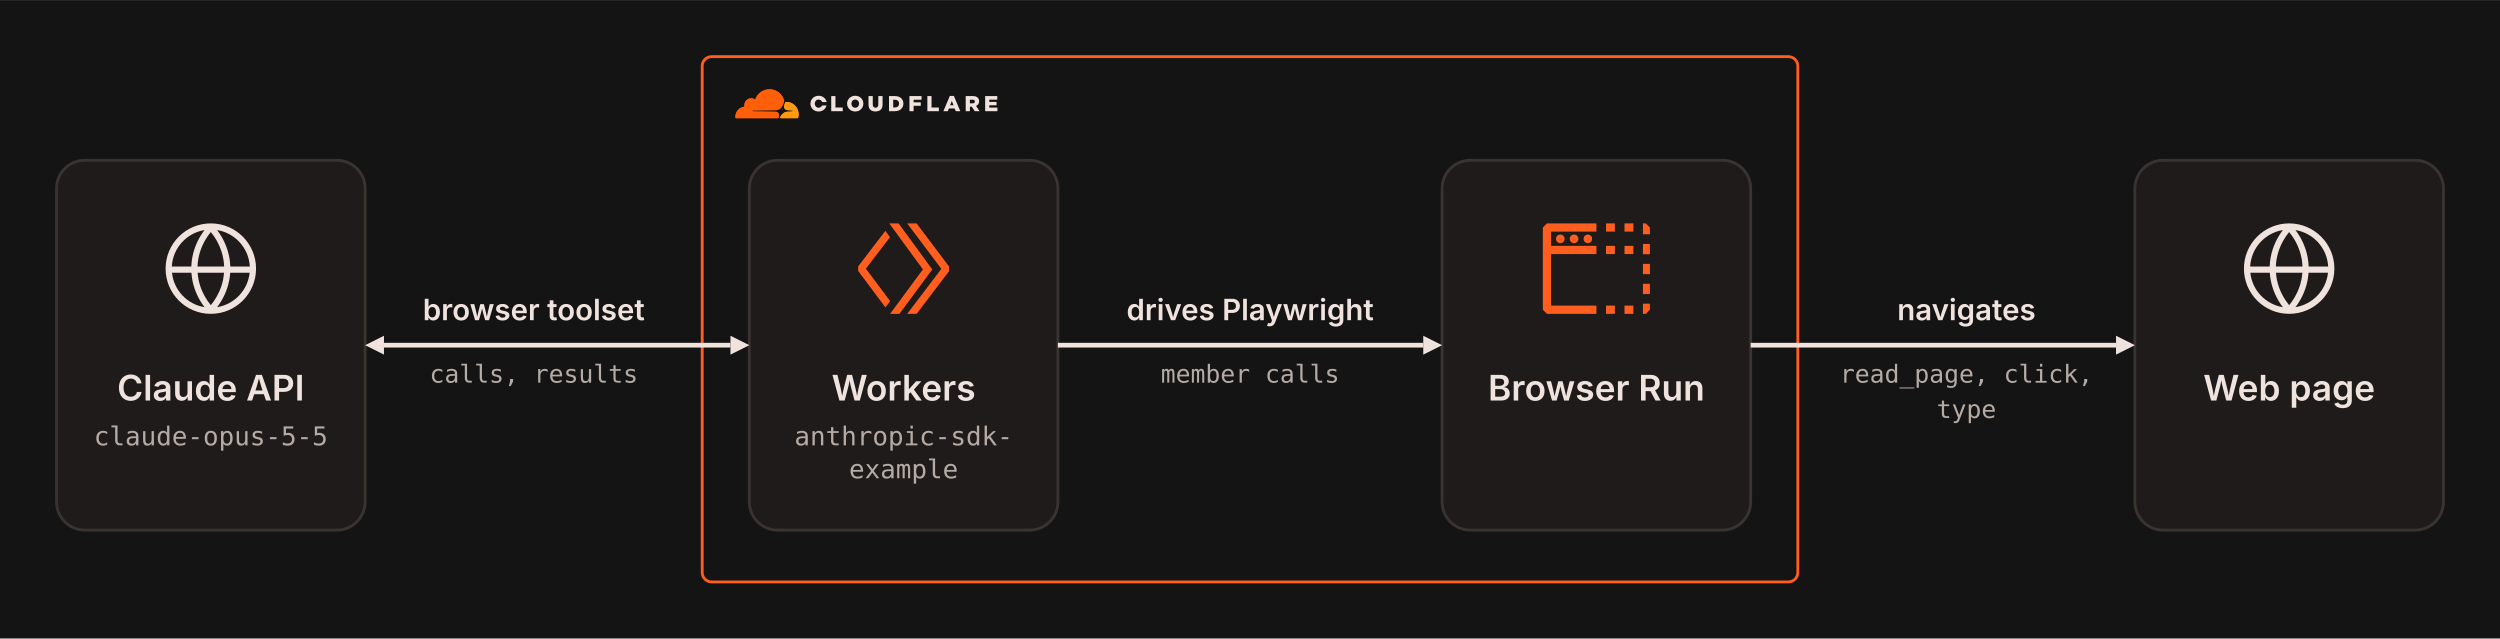
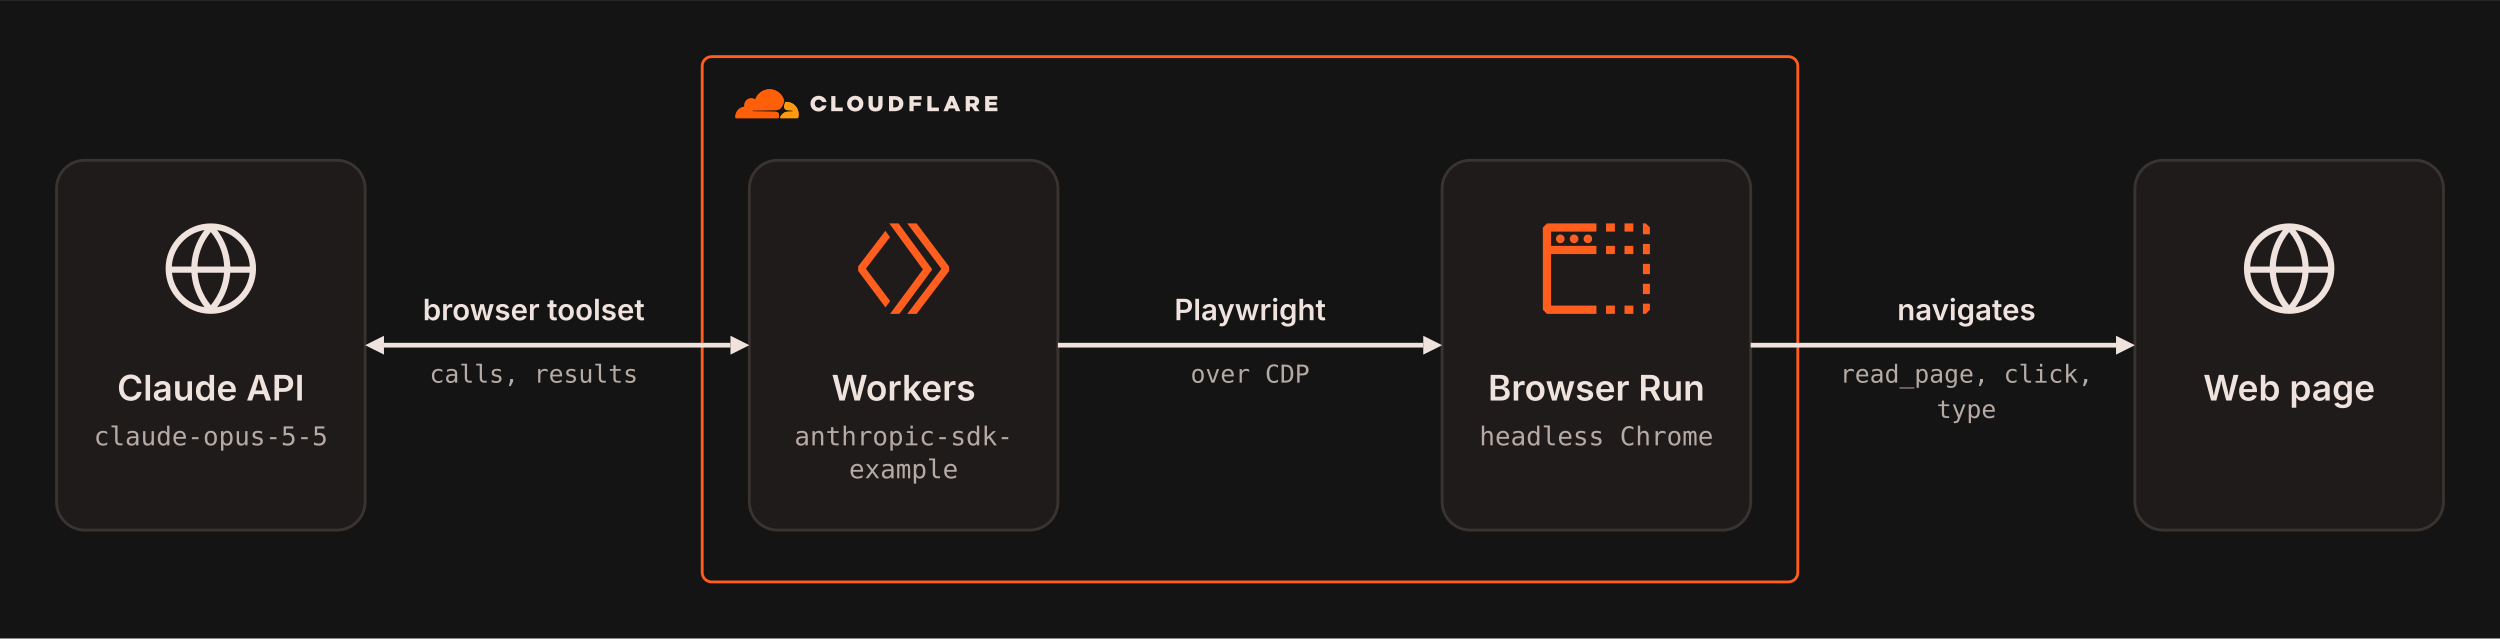
<svg xmlns="http://www.w3.org/2000/svg" width="1061" height="271" viewBox="16.0 -4.0 1061.3 271.0" style="background:#151414" role="img">
  <rect x="16.0" y="-4.0" width="1061.3" height="271.0" fill="#151414" />
  <rect data-boundary="cloudflare" x="314.1" y="20.0" width="465.1" height="223.0" rx="4" fill="none" stroke="#FF5E1F" stroke-width="1.2" />
-   <svg width="27.02" height="12.28" fill="#FF5E1F" viewBox="0 0 66 30" id="ib9be75-1" x="328.1" y="33.86" preserveAspectRatio="xMidYMid meet" data-icon="" aria-hidden="true">
-     <g clip-path="url(#ib9be75-1-clip0_746_2)">
+   <svg width="27.02" height="12.28" fill="#FF5E1F" viewBox="0 0 66 30" id="i0ef221-1" x="328.1" y="33.86" preserveAspectRatio="xMidYMid meet" data-icon="" aria-hidden="true">
+     <g clip-path="url(#i0ef221-1-clip0_746_2)">
      <path fill="#ff9910" d="M53.12 13.125c6.997 0 12.668 5.708 12.668 12.75 0 1.255-.18 2.468-.516 3.614a.72.72 0 0 1-.694.511H46.953a.375.375 0 0 1-.348-.51l.337-.882c1.076-2.833 4.146-5.154 6.987-5.29l5.384-.277a.543.543 0 0 0 .514-.544.543.543 0 0 0-.51-.544l-5.056-.299c-2.718-.14-4.046-2.56-3.315-5.081l.842-2.902a.72.72 0 0 1 .646-.527q.34-.02.686-.019" />
      <path fill="#ff5f08" d="M35.609 0c7.295 0 13.424 5.025 15.157 11.824.073.285.05.586-.054.862l-1.388 3.677c-1.076 2.833-3.842 5.29-6.97 5.29l-24.105.278a.533.533 0 0 0-.525.535c0 .293.234.531.524.535l23.765.316c2.724 0 4.046 2.56 3.316 5.081l-.307 1.061a.75.75 0 0 1-.716.541H.964a.71.71 0 0 1-.718-.646 11 11 0 0 1-.034-.854c0-5.476 4.166-9.973 9.482-10.456a7.2 7.2 0 0 1-.167-1.544c0-3.935 3.17-7.125 7.08-7.125 1.555 0 2.994.506 4.162 1.362C22.849 4.497 28.707 0 35.609 0" />
      <path fill="#ff9910" d="M53.12 13.125c6.997 0 12.668 5.708 12.668 12.75 0 1.255-.18 2.468-.516 3.614a.72.72 0 0 1-.694.511H46.953a.375.375 0 0 1-.348-.51l.337-.882c1.076-2.833 4.146-5.154 6.987-5.29l5.384-.277a.543.543 0 0 0 .514-.544.543.543 0 0 0-.51-.544l-5.056-.299c-2.718-.14-4.046-2.56-3.315-5.081l.842-2.902a.72.72 0 0 1 .646-.527q.34-.02.686-.019" />
      <path fill="#ff5f08" d="M35.609 0c7.295 0 13.424 5.025 15.157 11.824.073.285.05.586-.054.862l-1.388 3.677c-1.076 2.833-3.842 5.29-6.97 5.29l-24.105.278a.533.533 0 0 0-.525.535c0 .293.234.531.524.535l23.765.316c2.724 0 4.046 2.56 3.316 5.081l-.307 1.061a.75.75 0 0 1-.716.541H.964a.71.71 0 0 1-.718-.646 11 11 0 0 1-.034-.854c0-5.476 4.166-9.973 9.482-10.456a7.2 7.2 0 0 1-.167-1.544c0-3.935 3.17-7.125 7.08-7.125 1.555 0 2.994.506 4.162 1.362C22.849 4.497 28.707 0 35.609 0" />
    </g>
    <defs>
-       <clipPath id="ib9be75-1-clip0_746_2">
+       <clipPath id="i0ef221-1-clip0_746_2">
        <path fill="#fff" d="M0 0h66v30H0z" />
      </clipPath>
    </defs>
  </svg>
-   <svg viewBox="0 0 719 59" fill="#F0E3DE" id="ib9be75-2" x="360.03" y="36.62" width="82.31" height="6.75" preserveAspectRatio="xMidYMid meet" data-icon="" aria-hidden="true">
+   <svg viewBox="0 0 719 59" fill="#F0E3DE" id="i0ef221-2" x="360.03" y="36.62" width="82.31" height="6.75" preserveAspectRatio="xMidYMid meet" data-icon="" aria-hidden="true">
    <path d="M77.102 1.1H92.701V43.6H119.802V57.2H77.102V1.1Z" fill="#F0E3DE" />
    <path d="M135.898 29.3V29.2C135.898 13.1 148.898 0 166.198 0C183.498 0 196.298 12.9 196.298 29V29.2C196.298 45.3 183.298 58.4 165.998 58.4C148.798 58.3 135.898 45.4 135.898 29.3ZM180.498 29.3V29.2C180.498 21.1 174.698 14.1 166.098 14.1C157.598 14.1 151.898 21 151.898 29.1V29.3C151.898 37.4 157.698 44.4 166.198 44.4C174.798 44.3 180.498 37.4 180.498 29.3Z" fill="#F0E3DE" />
    <path d="M215.398 32.6V1.1H231.198V32.3C231.198 40.4 235.298 44.2 241.498 44.2C247.698 44.2 251.798 40.5 251.798 32.7V1.1H267.598V32.2C267.598 50.3 257.298 58.2 241.298 58.2C225.398 58.3 215.398 50.2 215.398 32.6Z" fill="#F0E3DE" />
    <path d="M291.398 1.1H313.098C333.098 1.1 344.798 12.6 344.798 28.8V29C344.798 45.2 332.998 57.2 312.798 57.2H291.498L291.398 1.1ZM313.298 43.4C322.598 43.4 328.798 38.3 328.798 29.2V29C328.798 20 322.598 14.8 313.298 14.8H306.998V43.3L313.298 43.4Z" fill="#F0E3DE" />
    <path d="M367.297 1.1H412.197V14.8H382.797V24.3H409.397V37.2H382.797V57.2H367.297V1.1Z" fill="#F0E3DE" />
    <path d="M433.797 1.1H449.297V43.6H476.497V57.2H433.797V1.1Z" fill="#F0E3DE" />
    <path d="M517.097 0.699H532.097L555.997 57.199H539.297L535.197 47.199H513.597L509.597 57.199H493.297L517.097 0.699ZM530.797 35.099L524.597 19.199L518.297 35.099H530.797Z" fill="#F0E3DE" />
    <path d="M576 1.1H602.5C611.1 1.1 617 3.3 620.8 7.2C624.1 10.4 625.8 14.7 625.8 20.3V20.5C625.8 29.1 621.2 34.8 614.3 37.7L627.7 57.3H609.7L598.4 40.3H591.6V57.3H576.1L576 1.1ZM601.8 28.1C607.1 28.1 610.1 25.5 610.1 21.5V21.2C610.1 16.8 606.9 14.6 601.7 14.6H591.5V28.1H601.8Z" fill="#F0E3DE" />
    <path d="M648.203 1.1H693.303V14.4H663.603V22.8H690.503V35.1H663.603V44H693.703V57.2H648.203V1.1Z" fill="#F0E3DE" />
    <path d="M43.1 35.9C40.9 40.8 36.3 44.3 30.3 44.3C21.8 44.3 16 37.2 16 29.2V29C16 20.9 21.7 14 30.2 14C36.6 14 41.5 17.9 43.5 23.3H59.9C57.3 9.9 45.5 0 30.3 0C13 0 0 13.1 0 29.2V29.4C0 45.5 12.8 58.4 30.1 58.4C44.9 58.4 56.5 48.8 59.5 36L43.1 35.9Z" fill="#F0E3DE" />
  </svg>
  <g data-node-id="claude">
    <rect x="40.0" y="64.0" width="131.0" height="157.0" rx="12" fill="#1E1B1A" stroke="#3A3431" stroke-width="1.2" />
-     <svg width="41.89" height="41.89" viewBox="0 0 24 24" id="ib9be75-3" x="84.55" y="89.05" preserveAspectRatio="xMidYMid meet" data-icon="" aria-hidden="true" fill="#F0E3DE">
+     <svg width="41.89" height="41.89" viewBox="0 0 24 24" id="i0ef221-3" x="84.55" y="89.05" preserveAspectRatio="xMidYMid meet" data-icon="" aria-hidden="true" fill="#F0E3DE">
      <path d="M12 1c6.075 0 11 4.925 11 11s-4.925 11-11 11S1 18.075 1 12 5.925 1 12 1Zm3.241 10.5v-.001c-.1-2.708-.992-4.904-1.89-6.452a13.919 13.919 0 0 0-1.304-1.88L12 3.11l-.047.059c-.354.425-.828 1.06-1.304 1.88-.898 1.547-1.79 3.743-1.89 6.451Zm-12.728 0h4.745c.1-3.037 1.1-5.49 2.093-7.204.39-.672.78-1.233 1.119-1.673C6.11 3.329 2.746 7 2.513 11.5Zm18.974 0C21.254 7 17.89 3.329 13.53 2.623c.339.44.729 1.001 1.119 1.673.993 1.714 1.993 4.167 2.093 7.204ZM8.787 13c.182 2.478 1.02 4.5 1.862 5.953.382.661.818 1.29 1.304 1.88l.047.057.047-.059c.354-.425.828-1.06 1.304-1.88.842-1.451 1.679-3.471 1.862-5.951Zm-1.504 0H2.552a9.505 9.505 0 0 0 7.918 8.377 15.773 15.773 0 0 1-1.119-1.673C8.413 18.085 7.47 15.807 7.283 13Zm9.434 0c-.186 2.807-1.13 5.085-2.068 6.704-.39.672-.78 1.233-1.118 1.673A9.506 9.506 0 0 0 21.447 13Z" />
    </svg>
    <text x="105.5" y="166.0" font-family="'Inter Variable', 'Inter', system-ui, -apple-system, 'Segoe UI', Roboto, sans-serif" font-size="15" fill="#F0E3DE" font-weight="600" text-anchor="middle">Claude API</text>
    <text x="105.5" y="185.0" font-family="'JetBrains Mono Variable', 'JetBrains Mono', ui-monospace, 'Cascadia Code', 'Source Code Pro', Menlo, Consolas, monospace" font-size="11" fill="#B5AAA4" font-weight="400" text-anchor="middle">claude-opus-5-5</text>
  </g>
  <g data-node-id="worker">
    <rect x="334.1" y="64.0" width="131.0" height="157.0" rx="12" fill="#1E1B1A" stroke="#3A3431" stroke-width="1.2" />
-     <svg width="48.25" height="48.25" viewBox="1.379 1.886 45.235 45.235" id="ib9be75-4" x="375.48" y="85.88" preserveAspectRatio="xMidYMid meet" data-icon="" aria-hidden="true" fill="#FF5E1F">
+     <svg width="48.25" height="48.25" viewBox="1.379 1.886 45.235 45.235" id="i0ef221-4" x="375.48" y="85.88" preserveAspectRatio="xMidYMid meet" data-icon="" aria-hidden="true" fill="#FF5E1F">
      <path d="m18.63 37.418-9.645-12.9 9.592-12.533-1.852-2.527L5.917 23.595l-.015 1.808 10.86 14.542z" />
      <path d="M21.997 6.503h-3.712l13.387 18.3-13.072 17.7h3.735L35.4 24.81z" />
      <path d="M29.175 6.503h-3.758l13.598 18.082-13.598 17.918h3.765l12.908-17.01v-1.808z" />
    </svg>
    <text x="399.6" y="166.0" font-family="'Inter Variable', 'Inter', system-ui, -apple-system, 'Segoe UI', Roboto, sans-serif" font-size="15" fill="#F0E3DE" font-weight="600" text-anchor="middle">Workers</text>
    <text x="399.6" y="185.0" font-family="'JetBrains Mono Variable', 'JetBrains Mono', ui-monospace, 'Cascadia Code', 'Source Code Pro', Menlo, Consolas, monospace" font-size="11" fill="#B5AAA4" font-weight="400" text-anchor="middle">anthropic-sdk-</text>
    <text x="399.6" y="199.0" font-family="'JetBrains Mono Variable', 'JetBrains Mono', ui-monospace, 'Cascadia Code', 'Source Code Pro', Menlo, Consolas, monospace" font-size="11" fill="#B5AAA4" font-weight="400" text-anchor="middle">example</text>
  </g>
  <g data-node-id="browser">
    <rect x="628.2" y="64.0" width="131.0" height="157.0" rx="12" fill="#1E1B1A" stroke="#3A3431" stroke-width="1.2" />
-     <svg width="56.81" height="56.81" viewBox="-0.455 0.175 64.95 64.95" id="ib9be75-5" x="665.29" y="81.59" preserveAspectRatio="xMidYMid meet" data-icon="" aria-hidden="true" fill="#FF5E1F">
+     <svg width="56.81" height="56.81" viewBox="-0.455 0.175 64.95 64.95" id="i0ef221-5" x="665.29" y="81.59" preserveAspectRatio="xMidYMid meet" data-icon="" aria-hidden="true" fill="#FF5E1F">
      <path d="M23.3 18.2a2.1 2.1 0 1 1-4.2 0 2.1 2.1 0 0 1 4.2 0m-6.7 0a2.1 2.1 0 1 1-4.2 0 2.1 2.1 0 0 1 4.2 0m13.3-.61a2.1 2.1 0 1 0 0 1.22zm28.1-1.6V12.7l-2-2h-1.39v5.29zm0 9.67v-4.99h-3.39v4.99zm0 9.67v-4.99h-3.39v4.99zM58 45v-4.99h-3.39V45zm-3.39 9.6H56l2-2v-2.93h-3.39zm-17.9-4H41v4h-4.29zm8.96 0h4.29v4h-4.29zm-8.96-29H41v4h-4.29zm8.96 0h4.29v4h-4.29zm4.29-6.9h-4.29v-4h4.29zm-8.96 0h-4.29v-4H41zm-8.96-4h-24l-2 2v39.9l2 2h24v-4h-22v-25h22v-4h-22v-6.9h22z" />
    </svg>
    <text x="693.7" y="166.0" font-family="'Inter Variable', 'Inter', system-ui, -apple-system, 'Segoe UI', Roboto, sans-serif" font-size="15" fill="#F0E3DE" font-weight="600" text-anchor="middle">Browser Run</text>
+     <text x="693.7" y="185.0" font-family="'JetBrains Mono Variable', 'JetBrains Mono', ui-monospace, 'Cascadia Code', 'Source Code Pro', Menlo, Consolas, monospace" font-size="11" fill="#B5AAA4" font-weight="400" text-anchor="middle">headless Chrome</text>
  </g>
  <g data-node-id="page">
    <rect x="922.3" y="64.0" width="131.0" height="157.0" rx="12" fill="#1E1B1A" stroke="#3A3431" stroke-width="1.2" />
-     <svg width="41.89" height="41.89" viewBox="0 0 24 24" id="ib9be75-6" x="966.85" y="89.05" preserveAspectRatio="xMidYMid meet" data-icon="" aria-hidden="true" fill="#F0E3DE">
+     <svg width="41.89" height="41.89" viewBox="0 0 24 24" id="i0ef221-6" x="966.85" y="89.05" preserveAspectRatio="xMidYMid meet" data-icon="" aria-hidden="true" fill="#F0E3DE">
      <path d="M12 1c6.075 0 11 4.925 11 11s-4.925 11-11 11S1 18.075 1 12 5.925 1 12 1Zm3.241 10.5v-.001c-.1-2.708-.992-4.904-1.89-6.452a13.919 13.919 0 0 0-1.304-1.88L12 3.11l-.047.059c-.354.425-.828 1.06-1.304 1.88-.898 1.547-1.79 3.743-1.89 6.451Zm-12.728 0h4.745c.1-3.037 1.1-5.49 2.093-7.204.39-.672.78-1.233 1.119-1.673C6.11 3.329 2.746 7 2.513 11.5Zm18.974 0C21.254 7 17.89 3.329 13.53 2.623c.339.44.729 1.001 1.119 1.673.993 1.714 1.993 4.167 2.093 7.204ZM8.787 13c.182 2.478 1.02 4.5 1.862 5.953.382.661.818 1.29 1.304 1.88l.047.057.047-.059c.354-.425.828-1.06 1.304-1.88.842-1.451 1.679-3.471 1.862-5.951Zm-1.504 0H2.552a9.505 9.505 0 0 0 7.918 8.377 15.773 15.773 0 0 1-1.119-1.673C8.413 18.085 7.47 15.807 7.283 13Zm9.434 0c-.186 2.807-1.13 5.085-2.068 6.704-.39.672-.78 1.233-1.118 1.673A9.506 9.506 0 0 0 21.447 13Z" />
    </svg>
    <text x="987.8" y="166.0" font-family="'Inter Variable', 'Inter', system-ui, -apple-system, 'Segoe UI', Roboto, sans-serif" font-size="15" fill="#F0E3DE" font-weight="600" text-anchor="middle">Web page</text>
  </g>
  <g data-edge-from="worker" data-edge-to="claude">
    <polyline points="326.1,142.5 179,142.5" fill="none" stroke="#F0E3DE" stroke-width="2" stroke-linejoin="miter" />
    <polygon points="171,142.5 179,146.5 179,138.5" fill="#F0E3DE" />
    <polygon points="334.1,142.5 326.1,138.5 326.1,146.5" fill="#F0E3DE" />
    <text x="242.6" y="131.9" font-family="'Inter Variable', 'Inter', system-ui, -apple-system, 'Segoe UI', Roboto, sans-serif" font-size="12.5" fill="#F0E3DE" font-weight="600" text-anchor="middle">browser toolset</text>
    <text x="242.6" y="158.4" font-family="'JetBrains Mono Variable', 'JetBrains Mono', ui-monospace, 'Cascadia Code', 'Source Code Pro', Menlo, Consolas, monospace" font-size="10.5" fill="#B5AAA4" font-weight="400" text-anchor="middle">calls, results</text>
  </g>
  <g data-edge-from="worker" data-edge-to="browser">
    <polyline points="465.1,142.5 620.2,142.5" fill="none" stroke="#F0E3DE" stroke-width="2" stroke-linejoin="miter" />
    <polygon points="628.2,142.5 620.2,138.5 620.2,146.5" fill="#F0E3DE" />
-     <text x="546.7" y="131.9" font-family="'Inter Variable', 'Inter', system-ui, -apple-system, 'Segoe UI', Roboto, sans-serif" font-size="12.5" fill="#F0E3DE" font-weight="600" text-anchor="middle">drives Playwright</text>
-     <text x="546.7" y="158.4" font-family="'JetBrains Mono Variable', 'JetBrains Mono', ui-monospace, 'Cascadia Code', 'Source Code Pro', Menlo, Consolas, monospace" font-size="10.5" fill="#B5AAA4" font-weight="400" text-anchor="middle">member calls</text>
+     <text x="546.7" y="131.9" font-family="'Inter Variable', 'Inter', system-ui, -apple-system, 'Segoe UI', Roboto, sans-serif" font-size="12.5" fill="#F0E3DE" font-weight="600" text-anchor="middle">Playwright</text>
+     <text x="546.7" y="158.4" font-family="'JetBrains Mono Variable', 'JetBrains Mono', ui-monospace, 'Cascadia Code', 'Source Code Pro', Menlo, Consolas, monospace" font-size="10.5" fill="#B5AAA4" font-weight="400" text-anchor="middle">over CDP</text>
  </g>
  <g data-edge-from="browser" data-edge-to="page">
    <polyline points="759.2,142.5 914.3,142.5" fill="none" stroke="#F0E3DE" stroke-width="2" stroke-linejoin="miter" />
    <polygon points="922.3,142.5 914.3,138.5 914.3,146.5" fill="#F0E3DE" />
    <text x="850.8" y="131.9" font-family="'Inter Variable', 'Inter', system-ui, -apple-system, 'Segoe UI', Roboto, sans-serif" font-size="12.5" fill="#F0E3DE" font-weight="600" text-anchor="middle">navigates</text>
    <text x="850.8" y="158.4" font-family="'JetBrains Mono Variable', 'JetBrains Mono', ui-monospace, 'Cascadia Code', 'Source Code Pro', Menlo, Consolas, monospace" font-size="10.5" fill="#B5AAA4" font-weight="400" text-anchor="middle">read_page, click,</text>
    <text x="850.8" y="173.4" font-family="'JetBrains Mono Variable', 'JetBrains Mono', ui-monospace, 'Cascadia Code', 'Source Code Pro', Menlo, Consolas, monospace" font-size="10.5" fill="#B5AAA4" font-weight="400" text-anchor="middle">type</text>
  </g>
</svg>
